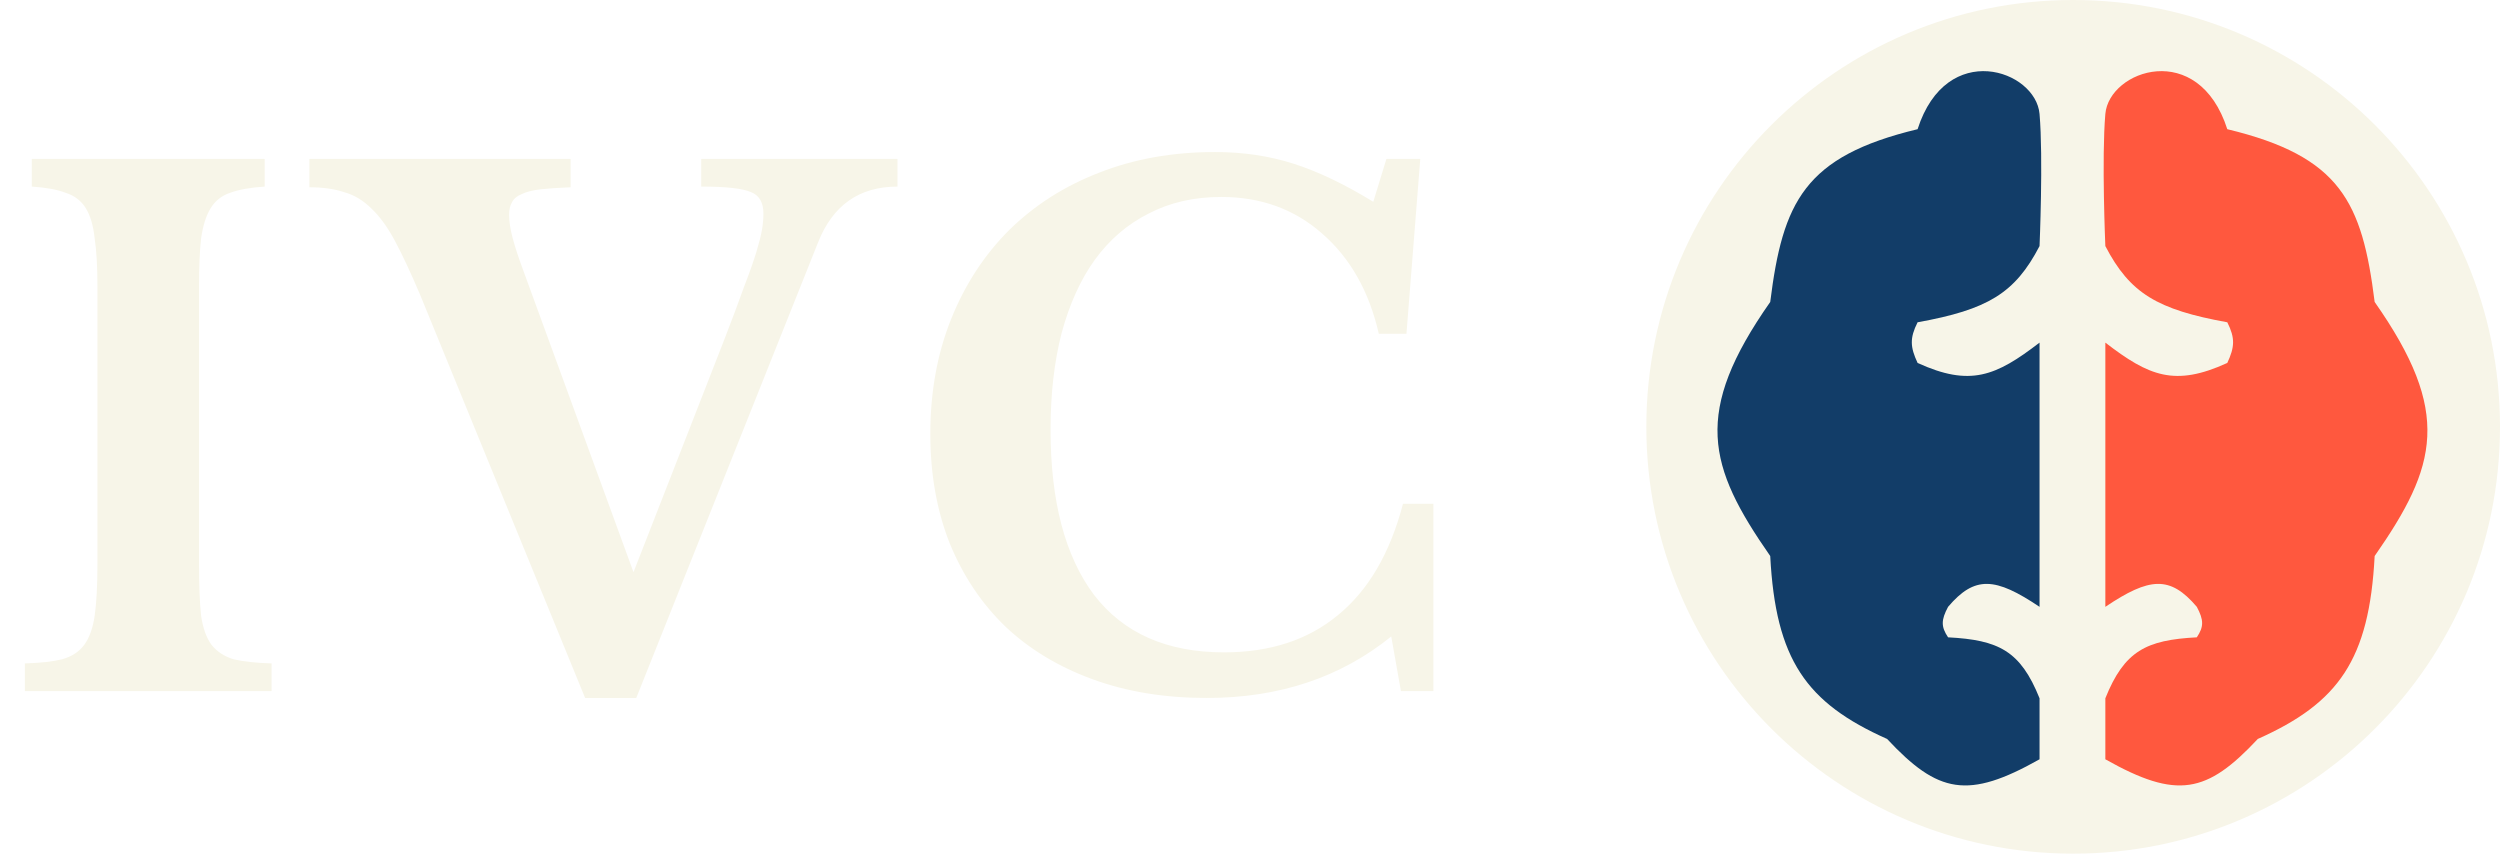
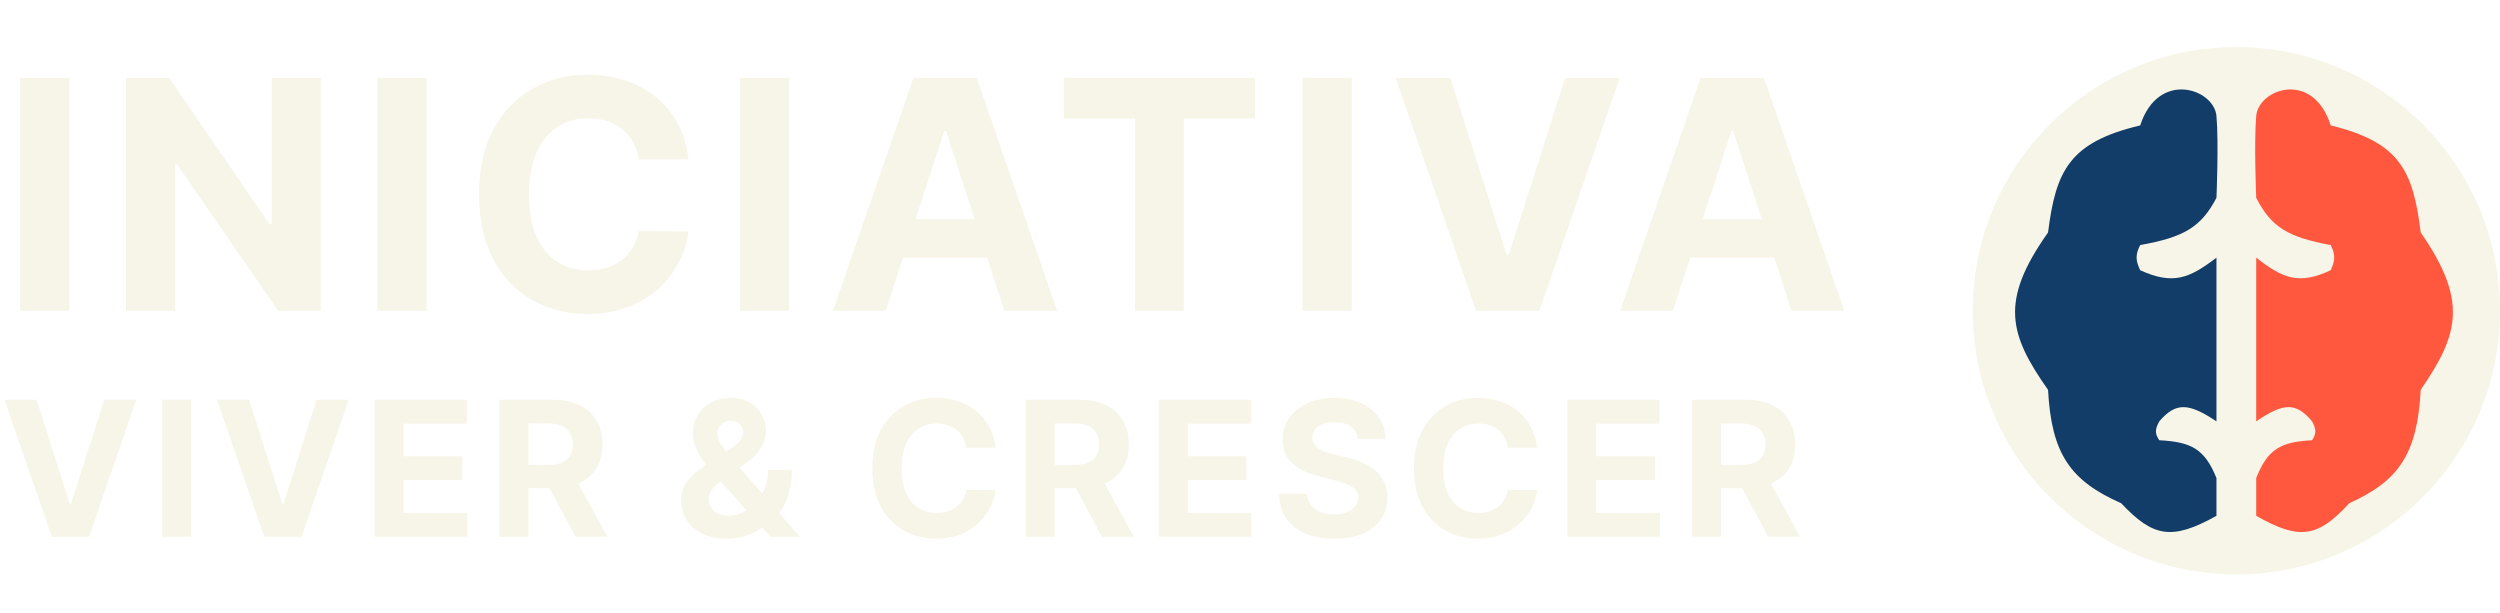
- <svg xmlns="http://www.w3.org/2000/svg" width="246" height="84" viewBox="0 0 246 84" fill="none">
-   <circle cx="204" cy="42" r="42" fill="#F7F5E8" />
-   <path d="M188.691 12.713C191.542 3.847 200.317 6.888 200.691 11.213C201.065 15.538 200.691 24.213 200.691 24.213C198.27 28.871 195.58 30.466 188.691 31.713C187.905 33.275 187.963 34.151 188.691 35.713C193.855 38.075 196.389 37.024 200.691 33.713V59.713C196.339 56.787 194.319 56.621 191.691 59.713C191 61.006 190.988 61.666 191.691 62.713C196.671 62.975 198.816 64.041 200.691 68.713V74.713C193.635 78.693 190.709 78.084 185.691 72.713C177.724 69.162 174.724 64.912 174.191 54.713C168.017 45.849 166.561 40.588 174.191 29.713C175.421 19.869 177.551 15.391 188.691 12.713Z" fill="#123D68" />
-   <path d="M219.166 12.713C216.315 3.847 207.54 6.888 207.166 11.213C206.792 15.538 207.166 24.213 207.166 24.213C209.587 28.871 212.277 30.466 219.166 31.713C219.952 33.275 219.894 34.151 219.166 35.713C214.002 38.075 211.468 37.024 207.166 33.713V59.713C211.518 56.787 213.538 56.621 216.166 59.713C216.857 61.006 216.869 61.666 216.166 62.713C211.186 62.975 209.041 64.041 207.166 68.713V74.713C214.222 78.693 217.148 78.084 222.166 72.713C230.133 69.162 233.133 64.912 233.666 54.713C239.841 45.849 241.296 40.588 233.666 29.713C232.436 19.869 230.307 15.391 219.166 12.713Z" fill="#FF583E" />
-   <path d="M26.724 68H2.448V65.28C3.989 65.235 5.213 65.099 6.12 64.872C7.072 64.6 7.797 64.124 8.296 63.444C8.795 62.764 9.135 61.812 9.316 60.588C9.497 59.319 9.588 57.619 9.588 55.488V28.152C9.588 26.248 9.497 24.684 9.316 23.46C9.18 22.191 8.885 21.193 8.432 20.468C7.979 19.743 7.321 19.244 6.46 18.972C5.644 18.655 4.533 18.451 3.128 18.36V15.64H26.044V18.36C24.639 18.451 23.505 18.655 22.644 18.972C21.828 19.244 21.193 19.743 20.74 20.468C20.287 21.193 19.969 22.191 19.788 23.46C19.652 24.684 19.584 26.248 19.584 28.152V55.488C19.584 57.619 19.652 59.319 19.788 60.588C19.969 61.812 20.309 62.764 20.808 63.444C21.352 64.124 22.077 64.6 22.984 64.872C23.936 65.099 25.183 65.235 26.724 65.28V68ZM62.336 56.304L71.176 33.66C72.038 31.439 72.718 29.625 73.216 28.22C73.76 26.815 74.168 25.659 74.44 24.752C74.712 23.845 74.894 23.12 74.984 22.576C75.075 22.032 75.12 21.511 75.12 21.012C75.12 19.924 74.712 19.221 73.896 18.904C73.08 18.541 71.448 18.36 69 18.36V15.64H88.312V18.36C84.55 18.36 81.943 20.196 80.492 23.868L62.608 68.68H57.576L41.324 28.968C40.418 26.837 39.602 25.092 38.876 23.732C38.151 22.372 37.38 21.307 36.564 20.536C35.748 19.72 34.842 19.176 33.844 18.904C32.892 18.587 31.759 18.428 30.444 18.428V15.64H56.148V18.428C54.97 18.473 53.972 18.541 53.156 18.632C52.386 18.723 51.774 18.881 51.32 19.108C50.867 19.289 50.55 19.561 50.368 19.924C50.187 20.241 50.096 20.649 50.096 21.148C50.096 21.783 50.21 22.531 50.436 23.392C50.663 24.253 51.003 25.296 51.456 26.52L62.336 56.304ZM136.423 15.64H139.755L138.395 32.844H135.675C134.723 28.673 132.864 25.387 130.099 22.984C127.379 20.581 124.07 19.38 120.171 19.38C117.496 19.38 115.116 19.924 113.031 21.012C110.946 22.055 109.178 23.573 107.727 25.568C106.322 27.517 105.234 29.92 104.463 32.776C103.738 35.587 103.375 38.76 103.375 42.296C103.375 49.323 104.803 54.74 107.659 58.548C110.56 62.311 114.822 64.192 120.443 64.192C124.976 64.192 128.716 62.968 131.663 60.52C134.655 58.072 136.786 54.423 138.055 49.572H141.047V68H137.851L136.899 62.628C131.912 66.663 125.86 68.68 118.743 68.68C114.618 68.68 110.878 68.068 107.523 66.844C104.168 65.62 101.312 63.897 98.955 61.676C96.597 59.409 94.761 56.667 93.447 53.448C92.177 50.229 91.543 46.648 91.543 42.704C91.543 38.579 92.223 34.816 93.583 31.416C94.943 28.016 96.847 25.092 99.295 22.644C101.788 20.196 104.735 18.315 108.135 17C111.58 15.64 115.388 14.96 119.559 14.96C122.324 14.96 124.908 15.345 127.311 16.116C129.714 16.887 132.32 18.133 135.131 19.856L136.423 15.64Z" fill="#F7F5E8" />
+ <svg xmlns="http://www.w3.org/2000/svg" width="531" height="130" viewBox="0 0 531 130" fill="none">
+   <circle cx="475" cy="66" r="56" fill="#F7F5E8" />
+   <path d="M454.578 26.64C458.427 14.784 470.271 18.851 470.776 24.634C471.28 30.418 470.776 42.02 470.776 42.02C467.508 48.249 463.878 50.382 454.578 52.05C453.518 54.139 453.596 55.31 454.578 57.4C461.548 60.559 464.969 59.153 470.776 54.725V89.496C464.901 85.583 462.175 85.361 458.628 89.496C457.695 91.226 457.679 92.107 458.628 93.508C465.35 93.859 468.245 95.284 470.776 101.532V109.556C461.252 114.879 457.303 114.065 450.529 106.882C439.776 102.133 435.726 96.448 435.007 82.809C426.673 70.956 424.708 63.919 435.007 49.375C436.667 36.21 439.541 30.221 454.578 26.64Z" fill="#123D68" />
+   <path d="M495.04 26.64C491.281 14.784 479.712 18.851 479.219 24.634C478.726 30.418 479.219 42.02 479.219 42.02C482.41 48.249 485.957 50.382 495.04 52.05C496.075 54.139 495.999 55.31 495.04 57.4C488.232 60.559 484.891 59.153 479.219 54.725V89.496C484.957 85.583 487.62 85.361 491.085 89.496C491.995 91.226 492.011 92.107 491.085 93.508C484.519 93.859 481.691 95.284 479.219 101.532V109.556C488.521 114.879 492.379 114.065 498.995 106.882C509.498 102.133 513.454 96.448 514.156 82.809C522.296 70.956 524.216 63.919 514.156 49.375C512.535 36.21 509.727 30.221 495.04 26.64Z" fill="#FF583E" />
+   <path d="M14.754 16.546V66H4.298V16.546H14.754ZM68.122 16.546V66H59.091L37.575 34.874H37.213V66H26.757V16.546H35.933L57.28 47.648H57.714V16.546H68.122ZM90.617 16.546V66H80.161V16.546H90.617ZM146.254 33.859H135.678C135.484 32.491 135.09 31.276 134.494 30.213C133.899 29.134 133.134 28.217 132.2 27.46C131.267 26.704 130.188 26.124 128.965 25.722C127.757 25.319 126.445 25.118 125.028 25.118C122.469 25.118 120.239 25.754 118.34 27.026C116.44 28.281 114.967 30.116 113.921 32.531C112.874 34.93 112.351 37.844 112.351 41.273C112.351 44.798 112.874 47.76 113.921 50.159C114.983 52.558 116.464 54.369 118.364 55.592C120.263 56.816 122.461 57.428 124.956 57.428C126.357 57.428 127.653 57.242 128.844 56.872C130.051 56.502 131.122 55.963 132.055 55.254C132.989 54.53 133.762 53.653 134.374 52.622C135.001 51.592 135.436 50.417 135.678 49.097L146.254 49.145C145.981 51.415 145.296 53.604 144.202 55.713C143.123 57.806 141.666 59.681 139.831 61.34C138.012 62.981 135.839 64.285 133.311 65.251C130.8 66.201 127.958 66.676 124.787 66.676C120.376 66.676 116.432 65.678 112.955 63.682C109.493 61.686 106.757 58.796 104.744 55.013C102.748 51.23 101.75 46.65 101.75 41.273C101.75 35.88 102.764 31.292 104.793 27.509C106.821 23.725 109.574 20.844 113.051 18.864C116.528 16.867 120.44 15.869 124.787 15.869C127.653 15.869 130.309 16.272 132.756 17.077C135.219 17.882 137.4 19.057 139.3 20.602C141.199 22.132 142.745 24.007 143.936 26.229C145.144 28.45 145.916 30.994 146.254 33.859ZM167.608 16.546V66H157.152V16.546H167.608ZM188.135 66H176.93L194.003 16.546H207.477L224.526 66H213.321L200.933 27.847H200.547L188.135 66ZM187.435 46.561H213.901V54.723H187.435V46.561ZM225.951 25.166V16.546H266.568V25.166H251.427V66H241.092V25.166H225.951ZM287.113 16.546V66H276.657V16.546H287.113ZM308.05 16.546L320.003 54.119H320.462L332.439 16.546H344.03L326.982 66H313.508L296.435 16.546H308.05ZM355.333 66H344.128L361.201 16.546H374.675L391.723 66H380.519L368.131 27.847H367.745L355.333 66ZM354.632 46.561H381.098V54.723H354.632V46.561ZM7.784 84.909L14.815 107.011H15.085L22.131 84.909H28.949L18.921 114H10.994L0.952 84.909H7.784ZM40.601 84.909V114H34.45V84.909H40.601ZM52.917 84.909L59.948 107.011H60.218L67.263 84.909H74.082L64.053 114H56.127L46.084 84.909H52.917ZM79.583 114V84.909H99.185V89.98H85.734V96.912H98.177V101.983H85.734V108.929H99.242V114H79.583ZM106.075 114V84.909H117.553C119.75 84.909 121.625 85.302 123.178 86.088C124.74 86.865 125.929 87.968 126.743 89.398C127.567 90.818 127.979 92.49 127.979 94.412C127.979 96.344 127.562 98.006 126.729 99.398C125.895 100.78 124.688 101.841 123.107 102.58C121.535 103.318 119.631 103.688 117.396 103.688H109.712V98.744H116.402C117.576 98.744 118.552 98.583 119.328 98.261C120.105 97.939 120.682 97.456 121.061 96.812C121.449 96.169 121.643 95.368 121.643 94.412C121.643 93.446 121.449 92.632 121.061 91.969C120.682 91.306 120.1 90.804 119.314 90.463C118.537 90.113 117.557 89.938 116.374 89.938H112.226V114H106.075ZM121.786 100.761L129.016 114H122.226L115.152 100.761H121.786ZM154.39 114.426C152.382 114.426 150.649 114.066 149.191 113.347C147.733 112.627 146.611 111.652 145.825 110.42C145.048 109.18 144.66 107.797 144.66 106.273C144.66 105.136 144.887 104.128 145.342 103.247C145.796 102.366 146.431 101.557 147.245 100.818C148.059 100.07 149.006 99.327 150.086 98.588L155.725 94.881C156.454 94.417 156.989 93.929 157.33 93.418C157.671 92.897 157.842 92.333 157.842 91.727C157.842 91.15 157.61 90.615 157.146 90.122C156.682 89.63 156.023 89.388 155.171 89.398C154.603 89.398 154.111 89.526 153.694 89.781C153.277 90.028 152.951 90.354 152.714 90.761C152.487 91.159 152.373 91.604 152.373 92.097C152.373 92.703 152.543 93.318 152.884 93.943C153.225 94.568 153.68 95.231 154.248 95.932C154.816 96.623 155.436 97.371 156.109 98.176L169.901 114H163.594L152.089 101.188C151.331 100.326 150.574 99.426 149.816 98.489C149.068 97.542 148.443 96.538 147.941 95.477C147.439 94.407 147.188 93.247 147.188 91.997C147.188 90.586 147.515 89.317 148.168 88.19C148.831 87.063 149.759 86.173 150.952 85.52C152.146 84.857 153.538 84.526 155.129 84.526C156.682 84.526 158.022 84.843 159.148 85.477C160.285 86.102 161.156 86.936 161.762 87.977C162.378 89.01 162.685 90.146 162.685 91.386C162.685 92.76 162.344 94.005 161.663 95.122C160.99 96.23 160.043 97.224 158.822 98.105L152.884 102.381C152.079 102.968 151.483 103.569 151.094 104.185C150.716 104.791 150.526 105.373 150.526 105.932C150.526 106.623 150.697 107.243 151.038 107.793C151.379 108.342 151.862 108.777 152.487 109.099C153.112 109.412 153.845 109.568 154.688 109.568C155.711 109.568 156.719 109.336 157.714 108.872C158.718 108.399 159.627 107.731 160.441 106.869C161.265 105.998 161.923 104.966 162.415 103.773C162.908 102.58 163.154 101.259 163.154 99.81H168.168C168.168 101.59 167.974 103.195 167.586 104.625C167.198 106.045 166.658 107.286 165.967 108.347C165.275 109.398 164.485 110.259 163.594 110.932C163.31 111.112 163.036 111.282 162.771 111.443C162.505 111.604 162.231 111.775 161.947 111.955C160.867 112.826 159.66 113.455 158.325 113.844C156.999 114.232 155.687 114.426 154.39 114.426ZM211.462 95.094H205.24C205.126 94.289 204.894 93.574 204.544 92.949C204.194 92.314 203.744 91.775 203.195 91.329C202.645 90.885 202.011 90.544 201.291 90.307C200.581 90.07 199.809 89.952 198.976 89.952C197.47 89.952 196.159 90.326 195.041 91.074C193.924 91.812 193.057 92.892 192.442 94.312C191.826 95.724 191.518 97.438 191.518 99.454C191.518 101.528 191.826 103.271 192.442 104.682C193.067 106.093 193.938 107.158 195.055 107.878C196.173 108.598 197.465 108.957 198.933 108.957C199.757 108.957 200.519 108.848 201.22 108.631C201.93 108.413 202.56 108.096 203.109 107.679C203.659 107.253 204.113 106.737 204.473 106.131C204.842 105.525 205.098 104.833 205.24 104.057L211.462 104.085C211.301 105.42 210.898 106.708 210.254 107.949C209.62 109.18 208.763 110.283 207.683 111.259C206.613 112.224 205.335 112.991 203.848 113.56C202.371 114.118 200.699 114.398 198.834 114.398C196.239 114.398 193.919 113.811 191.874 112.636C189.838 111.462 188.228 109.762 187.044 107.537C185.87 105.312 185.283 102.617 185.283 99.454C185.283 96.282 185.879 93.583 187.072 91.358C188.266 89.133 189.885 87.438 191.93 86.273C193.976 85.099 196.277 84.511 198.834 84.511C200.519 84.511 202.082 84.748 203.521 85.222C204.97 85.695 206.253 86.386 207.371 87.296C208.488 88.195 209.397 89.298 210.098 90.605C210.808 91.912 211.263 93.408 211.462 95.094ZM217.872 114V84.909H229.349C231.546 84.909 233.421 85.302 234.974 86.088C236.537 86.865 237.725 87.968 238.54 89.398C239.364 90.818 239.776 92.49 239.776 94.412C239.776 96.344 239.359 98.006 238.526 99.398C237.692 100.78 236.485 101.841 234.903 102.58C233.331 103.318 231.428 103.688 229.193 103.688H221.509V98.744H228.199C229.373 98.744 230.348 98.583 231.125 98.261C231.902 97.939 232.479 97.456 232.858 96.812C233.246 96.169 233.44 95.368 233.44 94.412C233.44 93.446 233.246 92.632 232.858 91.969C232.479 91.306 231.897 90.804 231.111 90.463C230.334 90.113 229.354 89.938 228.17 89.938H224.023V114H217.872ZM233.582 100.761L240.812 114H234.023L226.949 100.761H233.582ZM246.122 114V84.909H265.724V89.98H252.273V96.912H264.716V101.983H252.273V108.929H265.781V114H246.122ZM288.396 93.276C288.282 92.13 287.794 91.24 286.933 90.605C286.071 89.971 284.901 89.653 283.424 89.653C282.42 89.653 281.573 89.796 280.881 90.079C280.19 90.354 279.66 90.738 279.29 91.23C278.931 91.722 278.751 92.281 278.751 92.906C278.732 93.427 278.841 93.882 279.077 94.27C279.324 94.658 279.66 94.994 280.086 95.278C280.512 95.553 281.004 95.794 281.563 96.003C282.122 96.202 282.719 96.372 283.353 96.514L285.967 97.139C287.236 97.423 288.4 97.802 289.461 98.276C290.522 98.749 291.44 99.331 292.217 100.023C292.993 100.714 293.594 101.528 294.021 102.466C294.456 103.403 294.679 104.478 294.688 105.69C294.679 107.471 294.224 109.014 293.325 110.321C292.434 111.618 291.147 112.627 289.461 113.347C287.785 114.057 285.763 114.412 283.396 114.412C281.047 114.412 279.002 114.052 277.259 113.332C275.526 112.613 274.172 111.547 273.197 110.136C272.231 108.716 271.724 106.959 271.677 104.866H277.629C277.695 105.842 277.974 106.656 278.467 107.31C278.969 107.954 279.636 108.441 280.469 108.773C281.312 109.095 282.264 109.256 283.325 109.256C284.366 109.256 285.271 109.104 286.038 108.801C286.814 108.498 287.415 108.077 287.842 107.537C288.268 106.997 288.481 106.377 288.481 105.676C288.481 105.023 288.287 104.473 287.898 104.028C287.52 103.583 286.961 103.205 286.222 102.892C285.493 102.58 284.598 102.295 283.538 102.04L280.37 101.244C277.917 100.648 275.981 99.715 274.56 98.446C273.14 97.177 272.434 95.468 272.444 93.318C272.434 91.557 272.903 90.018 273.85 88.702C274.807 87.385 276.118 86.358 277.785 85.619C279.451 84.881 281.345 84.511 283.467 84.511C285.626 84.511 287.51 84.881 289.12 85.619C290.739 86.358 291.999 87.385 292.898 88.702C293.798 90.018 294.262 91.543 294.29 93.276H288.396ZM326.493 95.094H320.271C320.158 94.289 319.926 93.574 319.575 92.949C319.225 92.314 318.775 91.775 318.226 91.329C317.677 90.885 317.042 90.544 316.322 90.307C315.612 90.07 314.84 89.952 314.007 89.952C312.501 89.952 311.19 90.326 310.072 91.074C308.955 91.812 308.089 92.892 307.473 94.312C306.857 95.724 306.55 97.438 306.55 99.454C306.55 101.528 306.857 103.271 307.473 104.682C308.098 106.093 308.969 107.158 310.087 107.878C311.204 108.598 312.497 108.957 313.964 108.957C314.788 108.957 315.551 108.848 316.251 108.631C316.962 108.413 317.591 108.096 318.141 107.679C318.69 107.253 319.144 106.737 319.504 106.131C319.874 105.525 320.129 104.833 320.271 104.057L326.493 104.085C326.332 105.42 325.929 106.708 325.286 107.949C324.651 109.18 323.794 110.283 322.714 111.259C321.644 112.224 320.366 112.991 318.879 113.56C317.402 114.118 315.731 114.398 313.865 114.398C311.27 114.398 308.95 113.811 306.905 112.636C304.869 111.462 303.259 109.762 302.075 107.537C300.901 105.312 300.314 102.617 300.314 99.454C300.314 96.282 300.911 93.583 302.104 91.358C303.297 89.133 304.916 87.438 306.962 86.273C309.007 85.099 311.308 84.511 313.865 84.511C315.551 84.511 317.113 84.748 318.553 85.222C320.001 85.695 321.285 86.386 322.402 87.296C323.519 88.195 324.429 89.298 325.129 90.605C325.839 91.912 326.294 93.408 326.493 95.094ZM332.903 114V84.909H352.506V89.98H339.054V96.912H351.497V101.983H339.054V108.929H352.562V114H332.903ZM359.396 114V84.909H370.873C373.07 84.909 374.945 85.302 376.498 86.088C378.06 86.865 379.249 87.968 380.063 89.398C380.887 90.818 381.299 92.49 381.299 94.412C381.299 96.344 380.882 98.006 380.049 99.398C379.216 100.78 378.008 101.841 376.427 102.58C374.855 103.318 372.951 103.688 370.717 103.688H363.032V98.744H369.722C370.897 98.744 371.872 98.583 372.648 98.261C373.425 97.939 374.003 97.456 374.381 96.812C374.77 96.169 374.964 95.368 374.964 94.412C374.964 93.446 374.77 92.632 374.381 91.969C374.003 91.306 373.42 90.804 372.634 90.463C371.858 90.113 370.878 89.938 369.694 89.938H365.546V114H359.396ZM375.106 100.761L382.336 114H375.546L368.472 100.761H375.106Z" fill="#F7F5E8" />
</svg>
